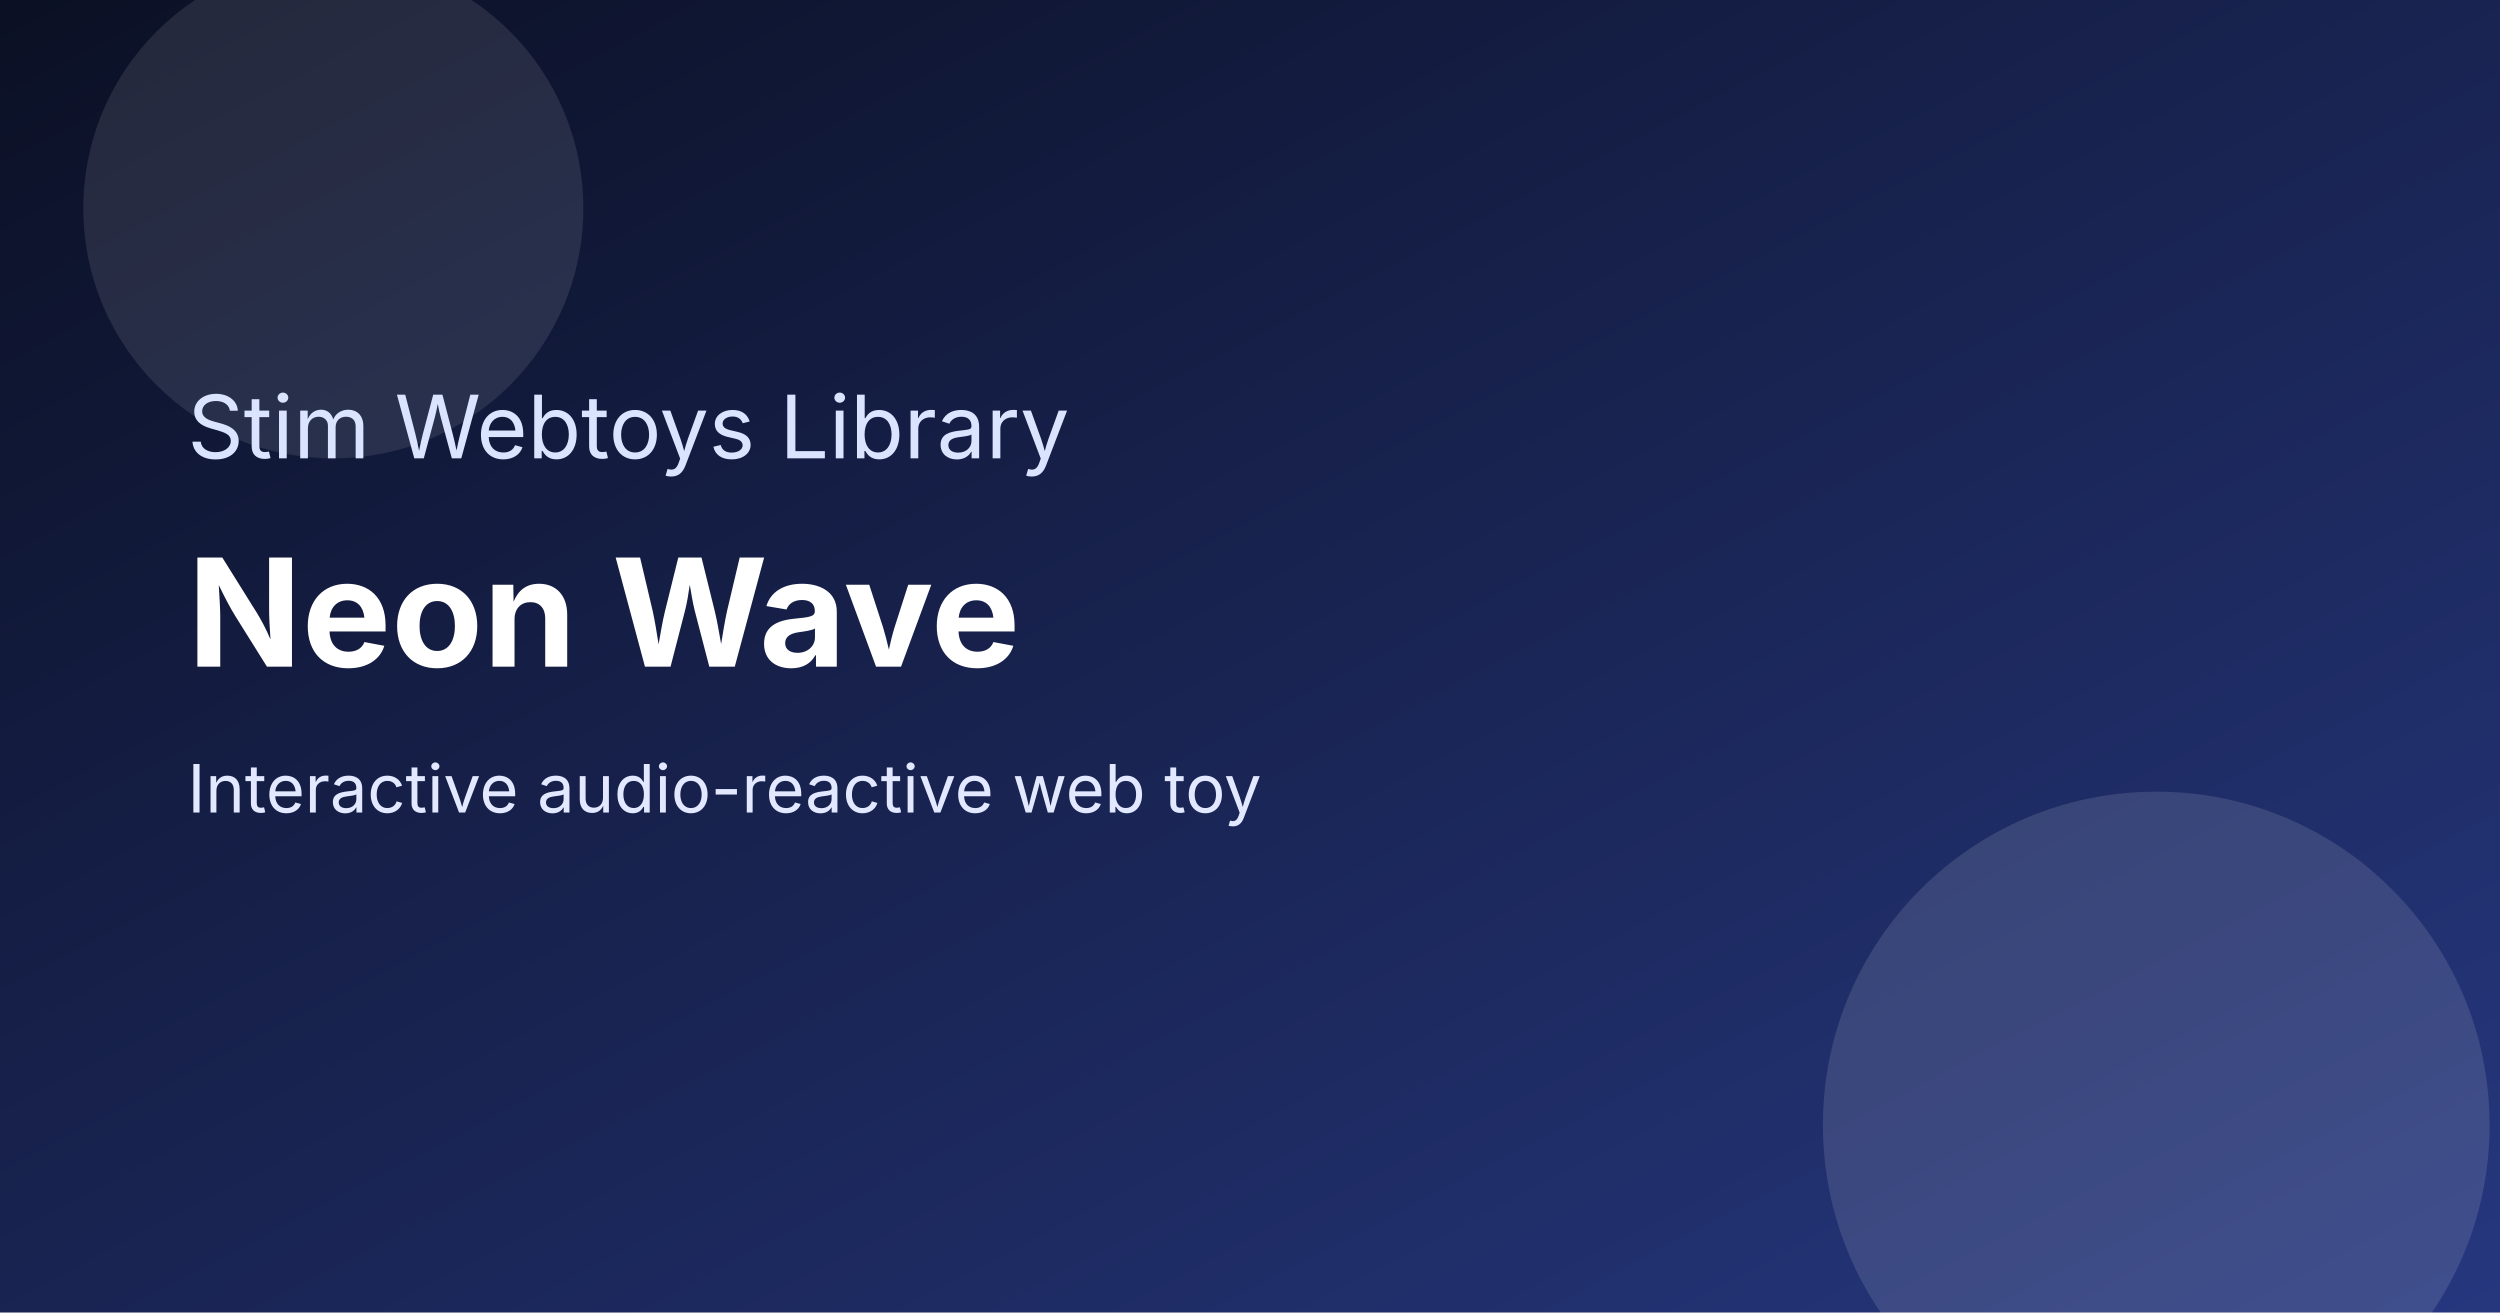
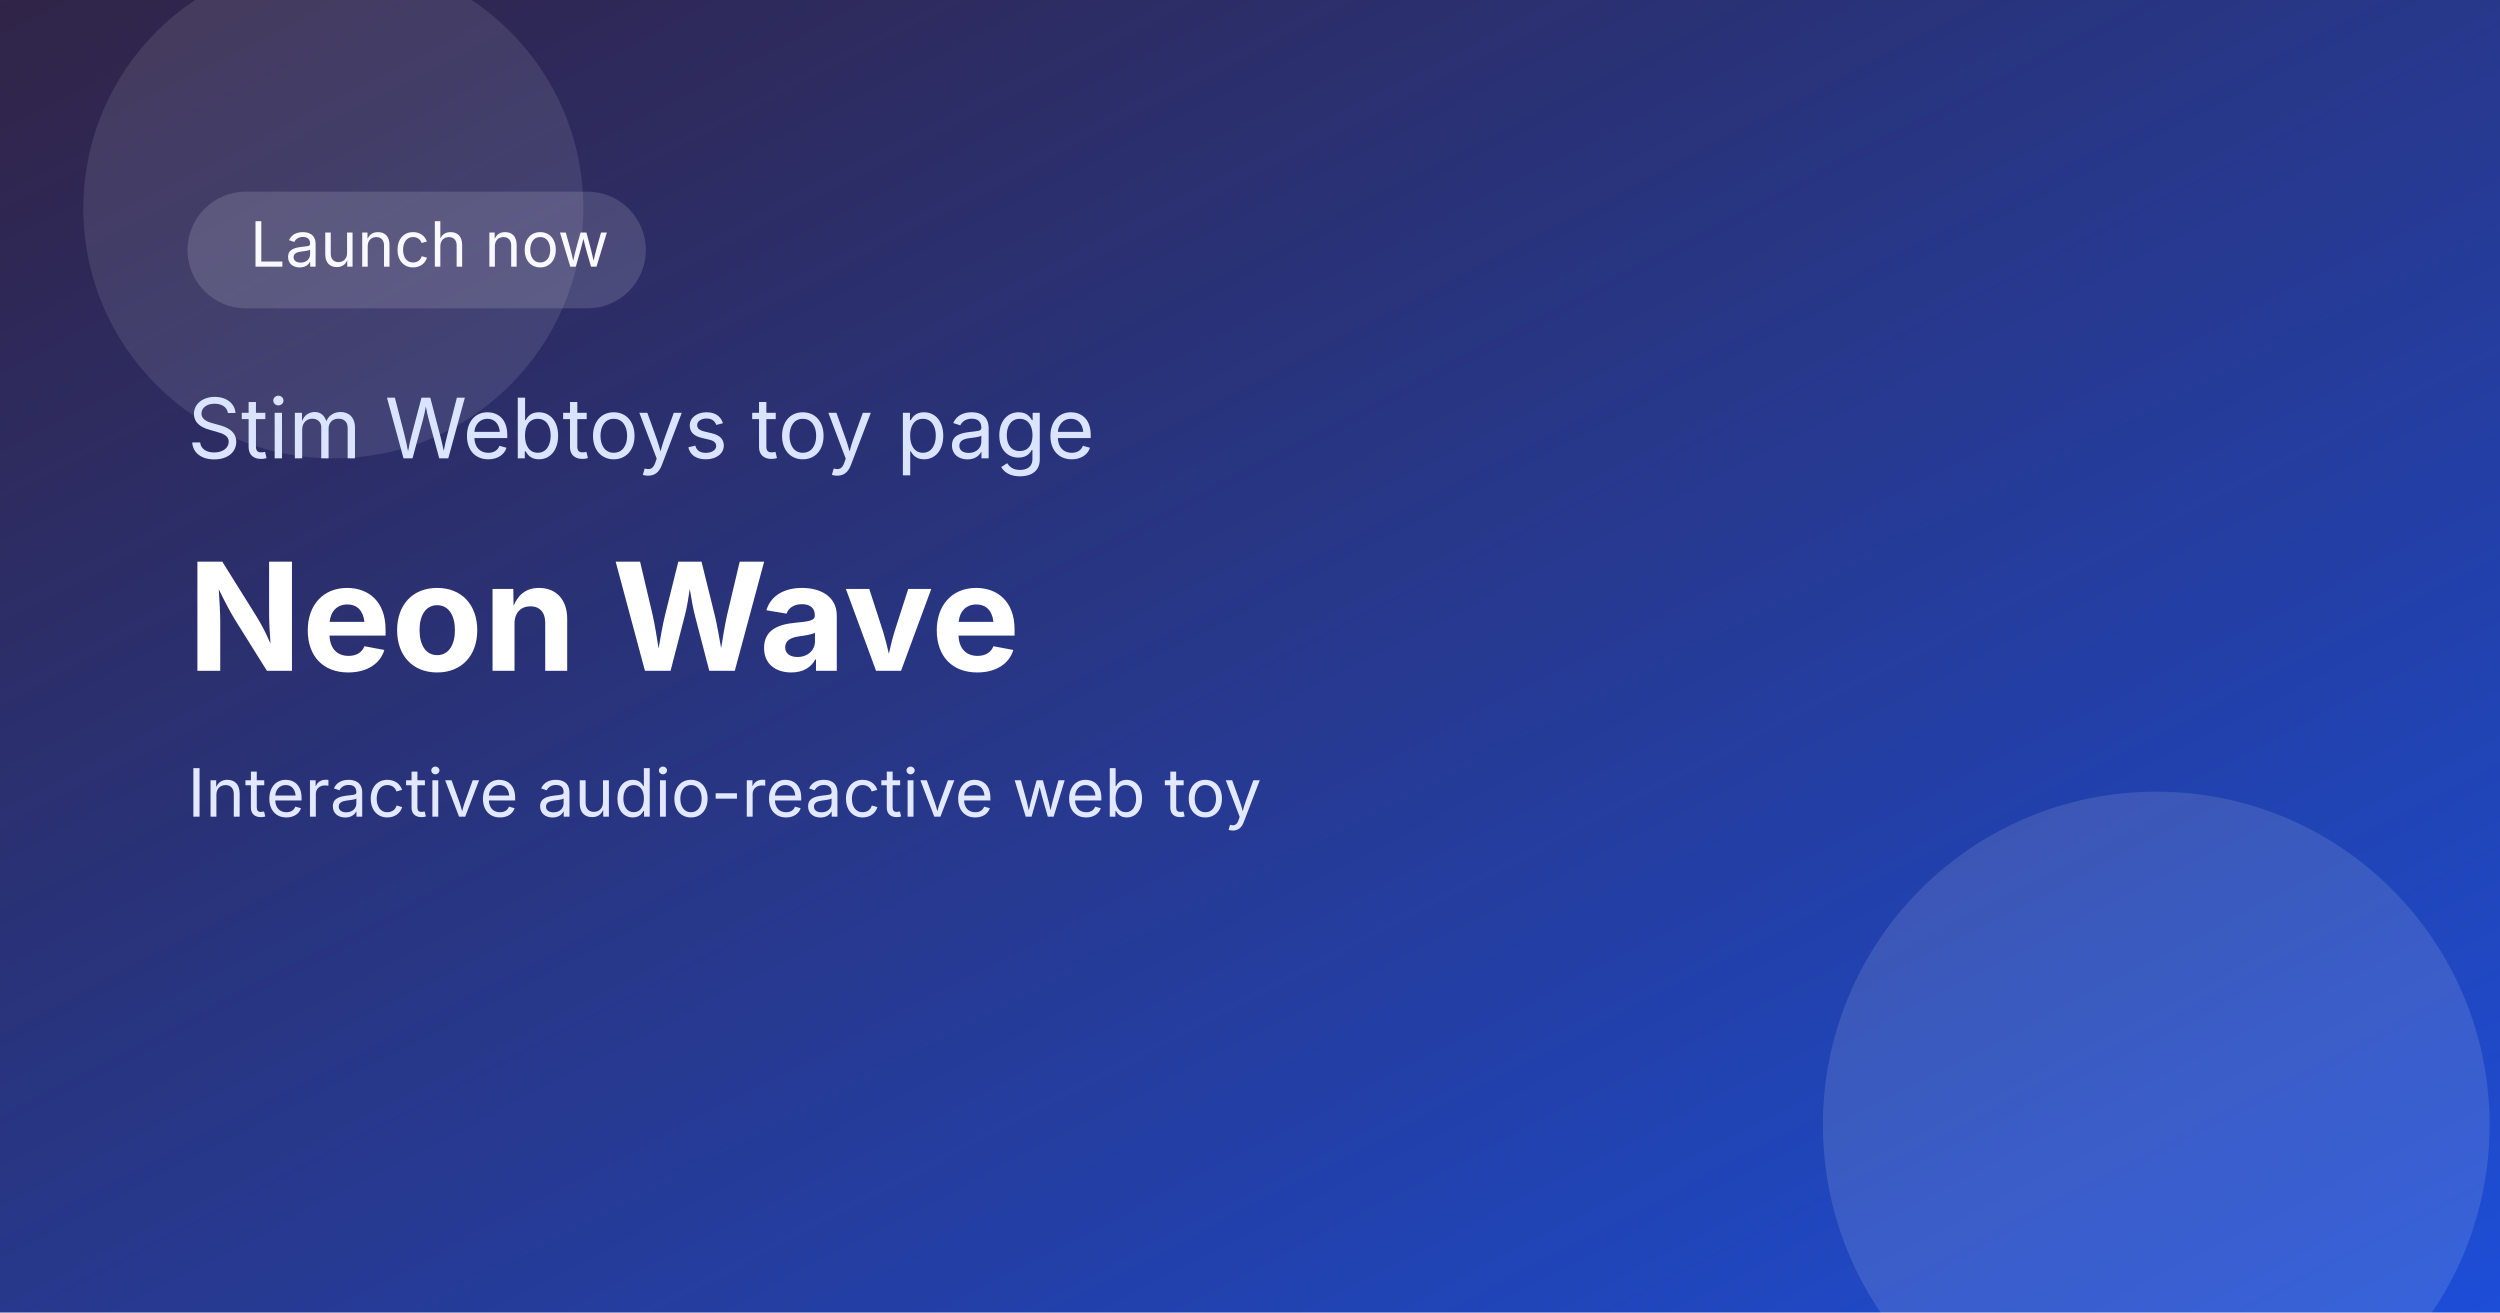
<svg xmlns="http://www.w3.org/2000/svg" width="1200" height="630" viewBox="0 0 1200 630" role="img" aria-label="Neon Wave">
  <defs>
    <linearGradient id="bg" x1="0" y1="0" x2="1" y2="1">
-       <stop offset="0%" stop-color="#0b1024" />
-       <stop offset="100%" stop-color="#26377f" />
+       <stop offset="0%" stop-color="#1a0c33" />
+       <stop offset="100%" stop-color="#1d4ed8" />
+     </linearGradient>
+     <linearGradient id="shine" x1="0" y1="0" x2="1" y2="1">
+       <stop offset="0%" stop-color="rgba(255,255,255,0.25)" />
+       <stop offset="100%" stop-color="rgba(255,255,255,0)" />
    </linearGradient>
  </defs>
  <rect width="1200" height="630" fill="url(#bg)" />
+   <rect x="0" y="0" width="1200" height="630" fill="url(#shine)" opacity="0.4" />
  <circle cx="1035" cy="540" r="160" fill="rgba(255,255,255,0.12)" />
  <circle cx="160" cy="100" r="120" fill="rgba(255,255,255,0.1)" />
-   <text x="90" y="220" font-size="42" fill="#dbe4ff" font-family="Inter, Arial, sans-serif">Stim Webtoys Library</text>
-   <text x="90" y="320" font-size="72" font-weight="700" fill="#ffffff" font-family="Inter, Arial, sans-serif">Neon Wave</text>
-   <text x="90" y="390" font-size="32" fill="#e2e8ff" font-family="Inter, Arial, sans-serif">Interactive audio-reactive web toy</text>
+   <rect x="90" y="92" width="220" height="56" rx="28" fill="rgba(255,255,255,0.14)" />
+   <text x="120" y="128" font-size="30" fill="#f7f9ff" font-family="Inter, Arial, sans-serif">Launch now</text>
+   <text x="90" y="220" font-size="40" fill="#dbe4ff" font-family="Inter, Arial, sans-serif">Stim Webtoys toy page</text>
+   <text x="90" y="322" font-size="72" font-weight="700" fill="#ffffff" font-family="Inter, Arial, sans-serif">Neon Wave</text>
+   <text x="90" y="392" font-size="32" fill="#e2e8ff" font-family="Inter, Arial, sans-serif">Interactive audio-reactive web toy</text>
</svg>
